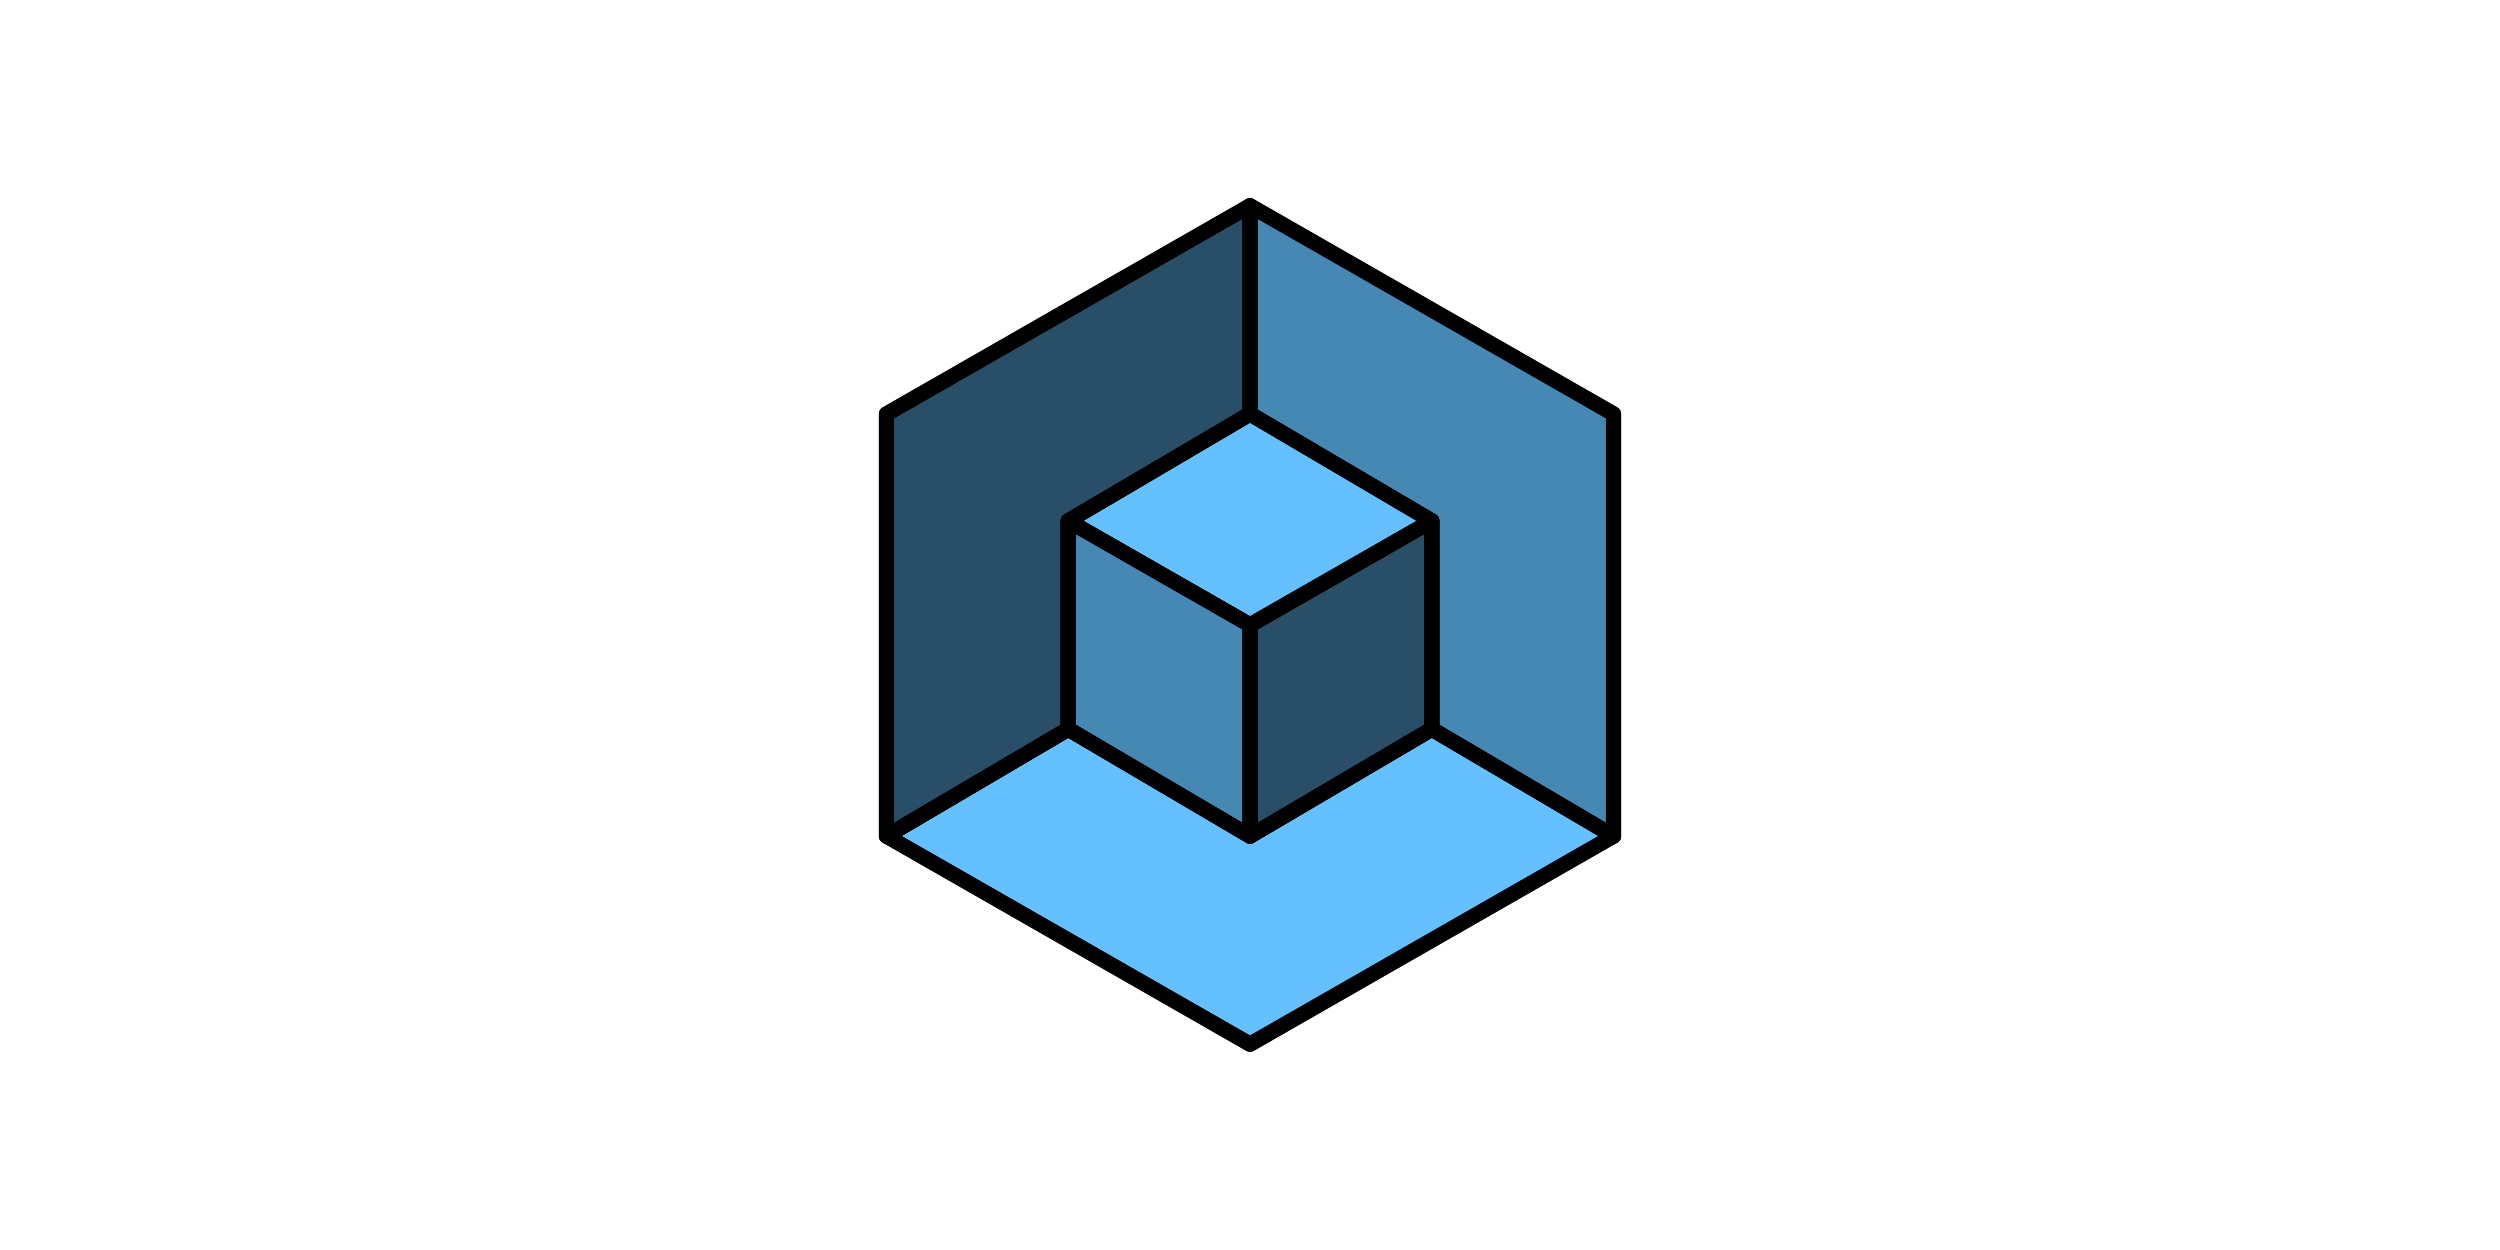
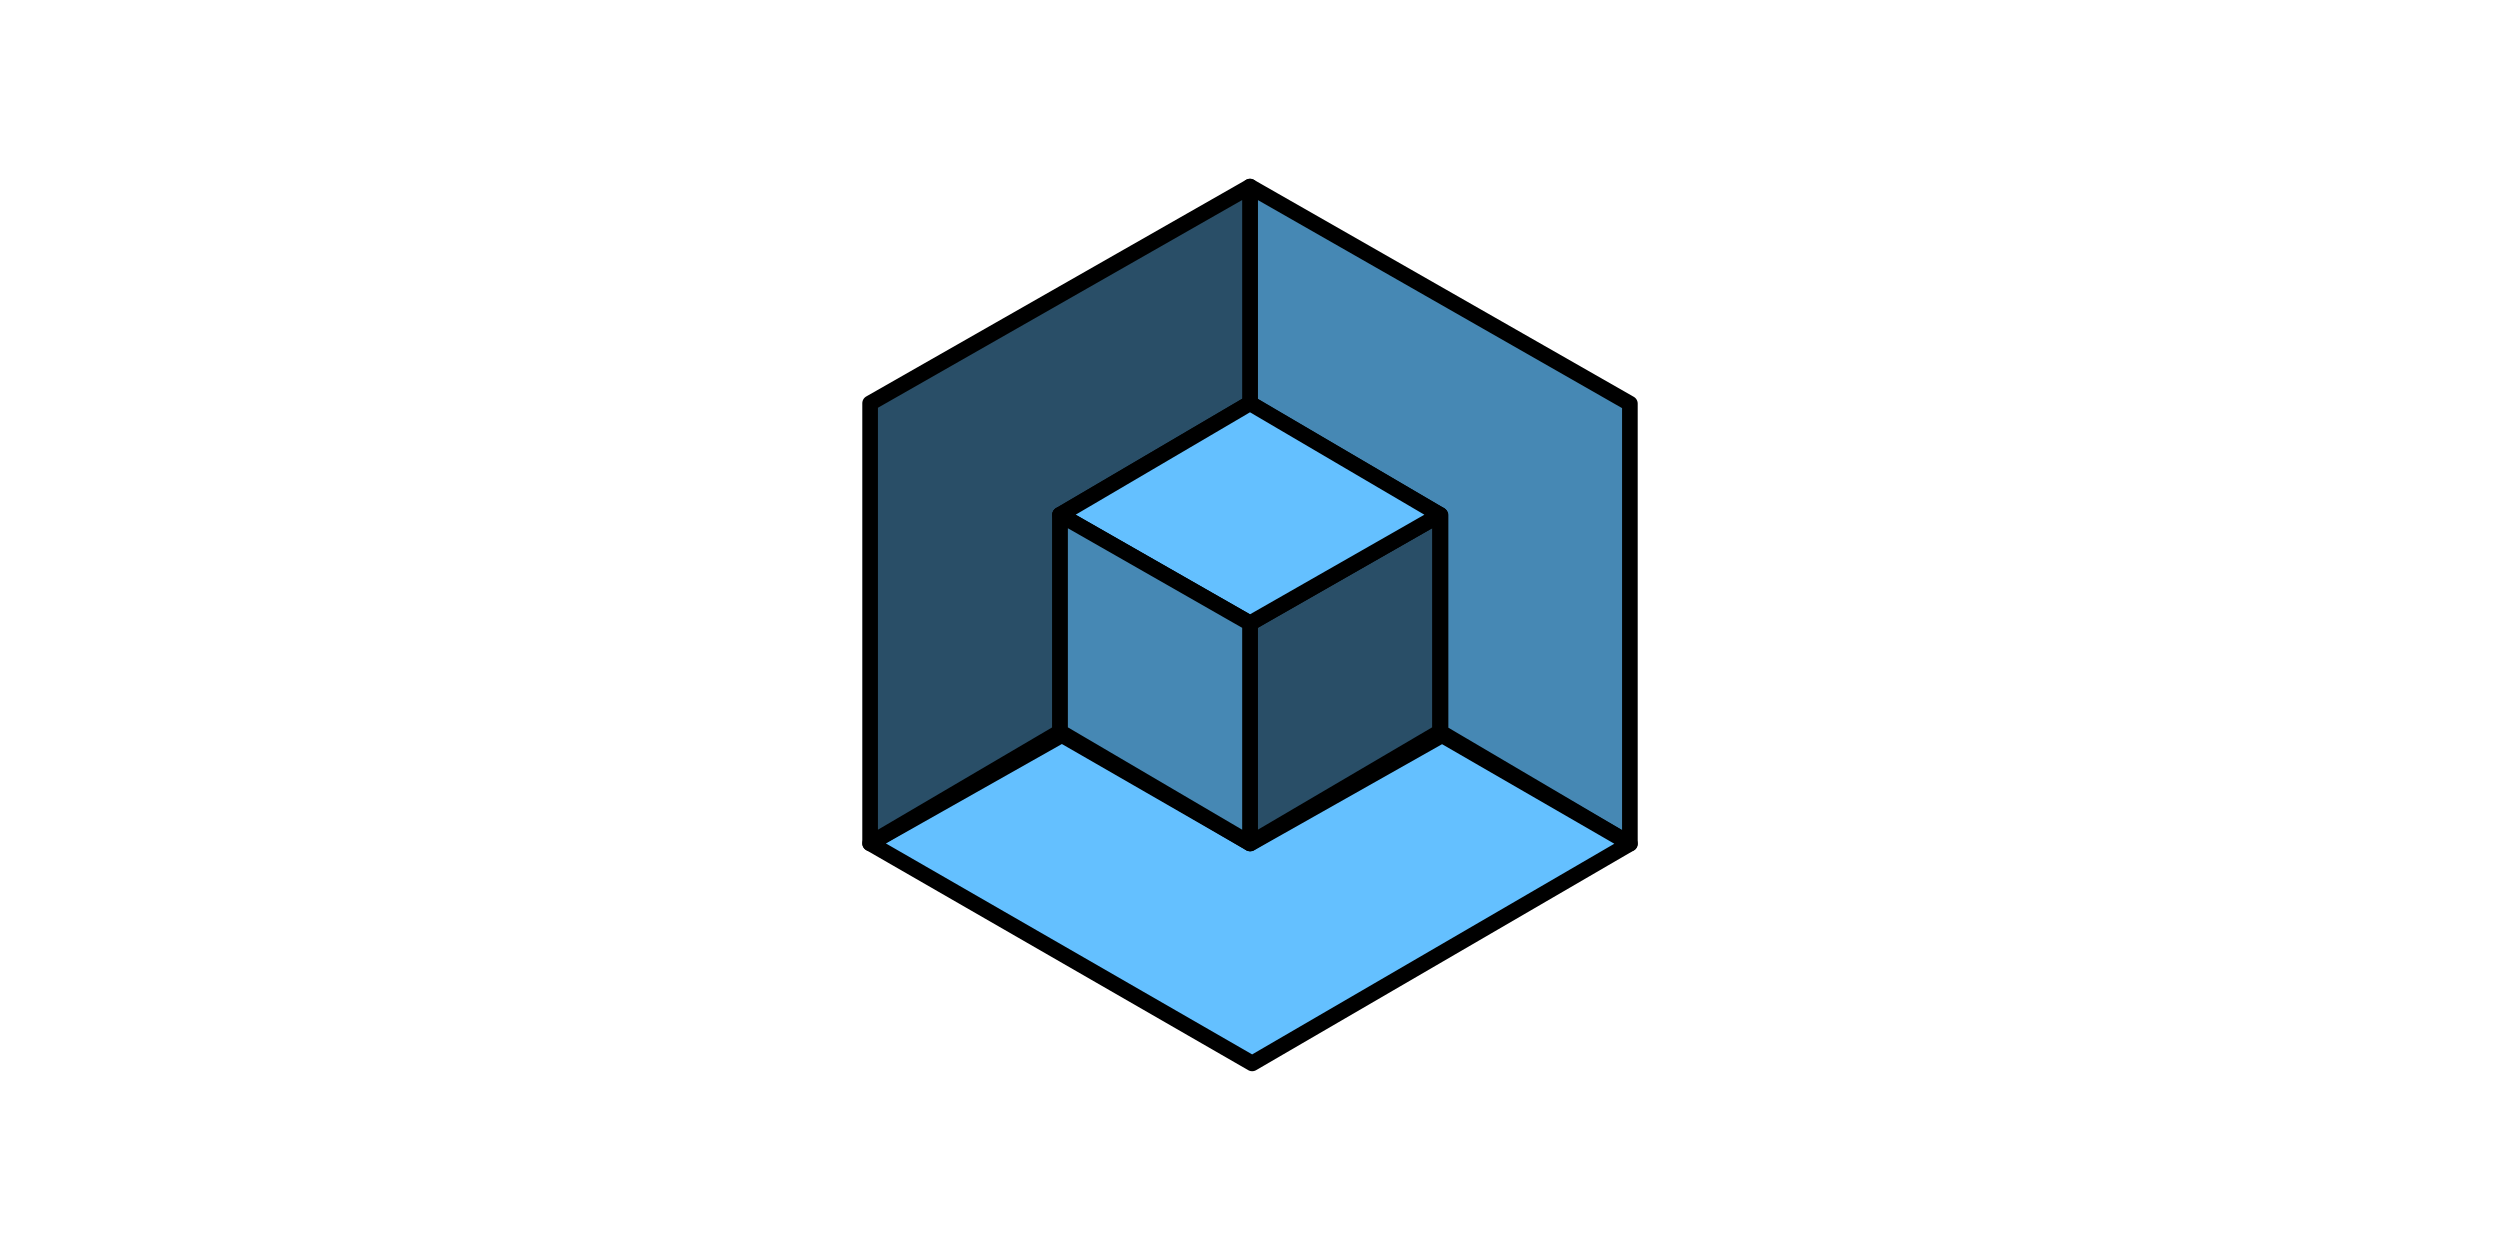
- <svg xmlns="http://www.w3.org/2000/svg" xmlns:xlink="http://www.w3.org/1999/xlink" xml:space="preserve" width="1280" height="640">
-   <defs>
+ <svg xmlns="http://www.w3.org/2000/svg" xmlns:xlink="http://www.w3.org/1999/xlink" xml:space="preserve" width="1280" height="640" version="1.1" id="svg100">
+   <defs id="defs3">
    <path id="a" d="M-5-1h62v62H-5z" />
+     <clipPath id="d-5">
+       <use xlink:href="#c-8" overflow="visible" style="overflow:visible" width="100%" height="100%" id="use11-8" />
+     </clipPath>
+     <path id="a-0" d="M-5-1h62v62H-5z" />
+     <path id="c-8" d="M-5-1h62v62H-5z" />
+     <clipPath id="d-5-6">
+       <use xlink:href="#c" overflow="visible" style="overflow:visible" width="100%" height="100%" id="use11-8-0" />
+     </clipPath>
+     <path id="a-7" d="M-5-1h62v62H-5z" />
+     <path id="c" d="M-5-1h62v62H-5z" />
+     <clipPath id="d-5-2">
+       <use xlink:href="#c-88" overflow="visible" style="overflow:visible" width="100%" height="100%" id="use11-8-7" />
+     </clipPath>
+     <path id="a-5" d="M -5,-1 H 57 V 61 H -5 Z" />
+     <path id="c-88" d="M -5,-1 H 57 V 61 H -5 Z" />
  </defs>
  <clipPath id="b">
-     <use xlink:href="#a" overflow="visible" style="overflow:visible" width="100%" height="100%" />
+     <use xlink:href="#a" overflow="visible" style="overflow:visible" width="100%" height="100%" id="use5" />
  </clipPath>
-   <path style="opacity:1;fill:#fff;fill-opacity:1;fill-rule:nonzero;stroke:none;stroke-width:.674;stroke-linecap:round;stroke-linejoin:round;stroke-miterlimit:4;stroke-dasharray:none;stroke-dashoffset:0;stroke-opacity:1;paint-order:markers stroke fill" d="M-4.898-26.749h1280v640h-1280z" transform="translate(4.898 26.75)" />
-   <g transform="translate(444.87 94.851) scale(7.50499)" clip-path="url(#b)">
-     <defs>
-       <path d="M-5-1h62v62H-5z" id="c" />
+   <path style="opacity:1;fill:#fff;fill-opacity:1;fill-rule:nonzero;stroke:none;stroke-width:.674;stroke-linecap:round;stroke-linejoin:round;stroke-miterlimit:4;stroke-dasharray:none;stroke-dashoffset:0;stroke-opacity:1;paint-order:markers stroke fill" d="M-4.898-26.749h1280v640h-1280z" transform="translate(4.898 26.75)" id="path8" />
+   <g transform="matrix(7.842742,0,0,7.824406,623.6001,805.4762)" id="g98-0" style="stroke-width:0.128">
+     <defs id="defs3-7">
+       <path id="path875" d="M -5,-1 H 57 V 61 H -5 Z" />
    </defs>
-     <clipPath id="d">
-       <use height="100%" width="100%" style="overflow:visible" overflow="visible" xlink:href="#c" />
+     <clipPath id="b-3">
+       <use xlink:href="#a-5" overflow="visible" style="overflow:visible" width="100%" height="100%" id="use5-4" x="0" y="0" />
    </clipPath>
-     <path style="fill:#64c0ff" d="m38.4 37.1 12.4 7.3L26 58.6 1.2 44.4l12.4-7.3L26 44.4l12.4-7.3L26 44.4l-12.4-7.3" clip-path="url(#d)" />
-     <path style="fill:none;stroke:#000;stroke-width:1.033;stroke-linecap:round;stroke-linejoin:round;stroke-miterlimit:10" d="m38.4 37.1 12.4 7.3L26 58.6 1.2 44.4l12.4-7.3L26 44.4l12.4-7.3L26 44.4l-12.4-7.3" clip-path="url(#d)" />
-     <path style="fill:#64c0ff" d="M26 15.6V1.4l24.8 14.2v28.8l-12.4-7.3V22.9z" clip-path="url(#d)" />
-     <path style="fill:none;stroke:#000;stroke-width:1.033;stroke-linecap:round;stroke-linejoin:round;stroke-miterlimit:10" d="M26 15.6V1.4l24.8 14.2v28.8l-12.4-7.3V22.9z" clip-path="url(#d)" />
-     <path style="fill:#64c0ff" d="M38.4 22.9 26 30v14.4l12.4-7.3z" clip-path="url(#d)" />
-     <path style="fill:none;stroke:#000;stroke-width:1.033;stroke-linecap:round;stroke-linejoin:round;stroke-miterlimit:10" d="M38.4 22.9 26 30v14.4l12.4-7.3z" clip-path="url(#d)" />
-     <path style="fill:#64c0ff" d="M13.6 22.9 26 15.6V1.4L1.2 15.6v28.8l12.4-7.3z" clip-path="url(#d)" />
-     <path style="fill:none;stroke:#000;stroke-width:1.033;stroke-linecap:round;stroke-linejoin:round;stroke-miterlimit:10" d="M13.6 22.9 26 15.6V1.4L1.2 15.6v28.8l12.4-7.3z" clip-path="url(#d)" />
-     <path style="fill:#64c0ff" d="M38.4 22.9 26 15.6l-12.4 7.3L26 30z" clip-path="url(#d)" />
-     <path style="fill:none;stroke:#000;stroke-width:1.033;stroke-linecap:round;stroke-linejoin:round;stroke-miterlimit:10" d="M38.4 22.9 26 15.6l-12.4 7.3L26 30z" clip-path="url(#d)" />
-     <path style="fill:#64c0ff" d="M13.6 37.1V22.9L26 30v14.4z" clip-path="url(#d)" />
-     <path style="fill:none;stroke:#000;stroke-width:1.033;stroke-linecap:round;stroke-linejoin:round;stroke-miterlimit:10" d="M13.6 37.1V22.9L26 30v14.4z" clip-path="url(#d)" />
-     <g clip-path="url(#d)">
-       <defs>
-         <path d="M-5-1h62v62H-5z" id="e" />
+     <g clip-path="url(#b-3)" id="g96" style="stroke-width:0.128" transform="translate(-23.9089,-92.15756)">
+       <defs id="defs9">
+         <path id="path880" d="M -5,-1 H 57 V 61 H -5 Z" />
      </defs>
-       <clipPath id="f">
-         <use height="100%" width="100%" style="overflow:visible" overflow="visible" xlink:href="#e" />
+       <clipPath id="d-56">
+         <use xlink:href="#c-88" overflow="visible" style="overflow:visible" width="100%" height="100%" id="use11" x="0" y="0" />
      </clipPath>
-       <g style="opacity:.3" clip-path="url(#f)">
-         <defs>
-           <path d="M26 1.4h24.8v43H26z" id="g" />
-         </defs>
-         <clipPath id="h">
-           <use height="100%" width="100%" style="overflow:visible" overflow="visible" xlink:href="#g" />
-         </clipPath>
-         <path style="fill:#010202" d="M26 15.6V1.4l24.8 14.2v28.8l-12.4-7.3V22.9z" clip-path="url(#h)" />
-       </g>
-       <g style="opacity:.6" clip-path="url(#f)">
-         <defs>
-           <path d="M26 22.9h12.4v21.5H26z" id="i" />
-         </defs>
-         <clipPath id="j">
-           <use height="100%" width="100%" style="overflow:visible" overflow="visible" xlink:href="#i" />
-         </clipPath>
-         <path style="fill:#010202" d="M38.4 22.9 26 30v14.4l12.4-7.3z" clip-path="url(#j)" />
-       </g>
-       <g style="opacity:.6" clip-path="url(#f)">
-         <defs>
-           <path d="M1.2 1.4H26v43H1.2z" id="k" />
-         </defs>
-         <clipPath id="l">
-           <use height="100%" width="100%" style="overflow:visible" overflow="visible" xlink:href="#k" />
-         </clipPath>
-         <path style="fill:#010202" d="M13.6 22.9 26 15.6V1.4L1.2 15.6v28.8l12.4-7.3z" clip-path="url(#l)" />
-       </g>
-       <g style="opacity:.3" clip-path="url(#f)">
-         <defs>
-           <path d="M13.6 22.9H26v21.5H13.6z" id="m" />
-         </defs>
-         <clipPath id="n">
-           <use height="100%" width="100%" style="overflow:visible" overflow="visible" xlink:href="#m" />
-         </clipPath>
-         <path style="fill:#010202" d="M13.6 37.1V22.9L26 30v14.4z" clip-path="url(#n)" />
-       </g>
+       <path clip-path="url(#d-56)" style="fill:#4688b4;fill-opacity:1;stroke:#000000;stroke-width:1.021;stroke-linecap:round;stroke-linejoin:round;stroke-miterlimit:10;stroke-dasharray:none" d="M 38.4,22.9 25.961,15.6 V 1.4 l 24.8,14.2 V 44.4 L 38.4,37.1 Z" id="path20-8" transform="translate(0.03909208,0.0225695)" />
+       <path clip-path="url(#d-5-2)" style="fill:#64c0ff;fill-opacity:1;stroke:#000000;stroke-width:1.021;stroke-linecap:round;stroke-linejoin:round;stroke-miterlimit:10;stroke-dasharray:none" d="M 38.4,22.9 26,15.6 26.02,1.434 50.8,15.6 V 44.4 L 38.4,37.1 Z" id="path20-5" transform="rotate(120,26,30.08171)" />
+       <path clip-path="url(#d-56)" style="fill:#294e67;fill-opacity:1;stroke:#000000;stroke-width:1.021;stroke-linecap:round;stroke-linejoin:round;stroke-miterlimit:10;stroke-dasharray:none" d="M 26,30 V 44.4 L 38.4,37.1 V 22.9 Z" id="path24-7" />
+       <path clip-path="url(#d-56)" style="fill:#294e67;fill-opacity:1;stroke:#000000;stroke-width:1.021;stroke-linecap:round;stroke-linejoin:round;stroke-miterlimit:10;stroke-dasharray:none" d="M 13.6,37.1 V 22.9 L 26,15.6 V 1.423 L 1.2,15.6 v 28.8 z" id="path28-6" />
+       <path clip-path="url(#d-56)" style="fill:#64c0ff;fill-opacity:1;stroke:#000000;stroke-width:1.021;stroke-linecap:round;stroke-linejoin:round;stroke-miterlimit:10;stroke-dasharray:none" d="M 26,15.6 13.6,22.9 26,30 38.4,22.9 Z" id="path92-6" />
+       <path clip-path="url(#d-56)" style="fill:#4688b4;fill-opacity:1;stroke:#000000;stroke-width:1.021;stroke-linecap:round;stroke-linejoin:round;stroke-miterlimit:10;stroke-dasharray:none" d="M 13.6,22.9 26,30 V 44.4 L 13.6,37.1 Z" id="path94-9" />
    </g>
-     <path style="fill:none;stroke:#000;stroke-width:1.033;stroke-linecap:round;stroke-linejoin:round;stroke-miterlimit:10" d="m38.4 37.1 12.4 7.3L26 58.6 1.2 44.4l12.4-7.3L26 44.4l12.4-7.3L26 44.4l-12.4-7.3" clip-path="url(#d)" />
-     <path style="fill:none;stroke:#000;stroke-width:1.033;stroke-linecap:round;stroke-linejoin:round;stroke-miterlimit:10" d="M26 15.6V1.4l24.8 14.2v28.8l-12.4-7.3V22.9z" clip-path="url(#d)" />
-     <path style="fill:none;stroke:#000;stroke-width:1.033;stroke-linecap:round;stroke-linejoin:round;stroke-miterlimit:10" d="M38.4 22.9 26 30v14.4l12.4-7.3zm-24.8 0L26 15.6V1.4L1.2 15.6v28.8l12.4-7.3z" clip-path="url(#d)" />
-     <path style="fill:none;stroke:#000;stroke-width:1.033;stroke-linecap:round;stroke-linejoin:round;stroke-miterlimit:10" d="M38.4 22.9 26 15.6l-12.4 7.3L26 30z" clip-path="url(#d)" />
-     <path style="fill:none;stroke:#000;stroke-width:1.033;stroke-linecap:round;stroke-linejoin:round;stroke-miterlimit:10" d="M13.6 37.1V22.9L26 30v14.4z" clip-path="url(#d)" />
  </g>
</svg>
